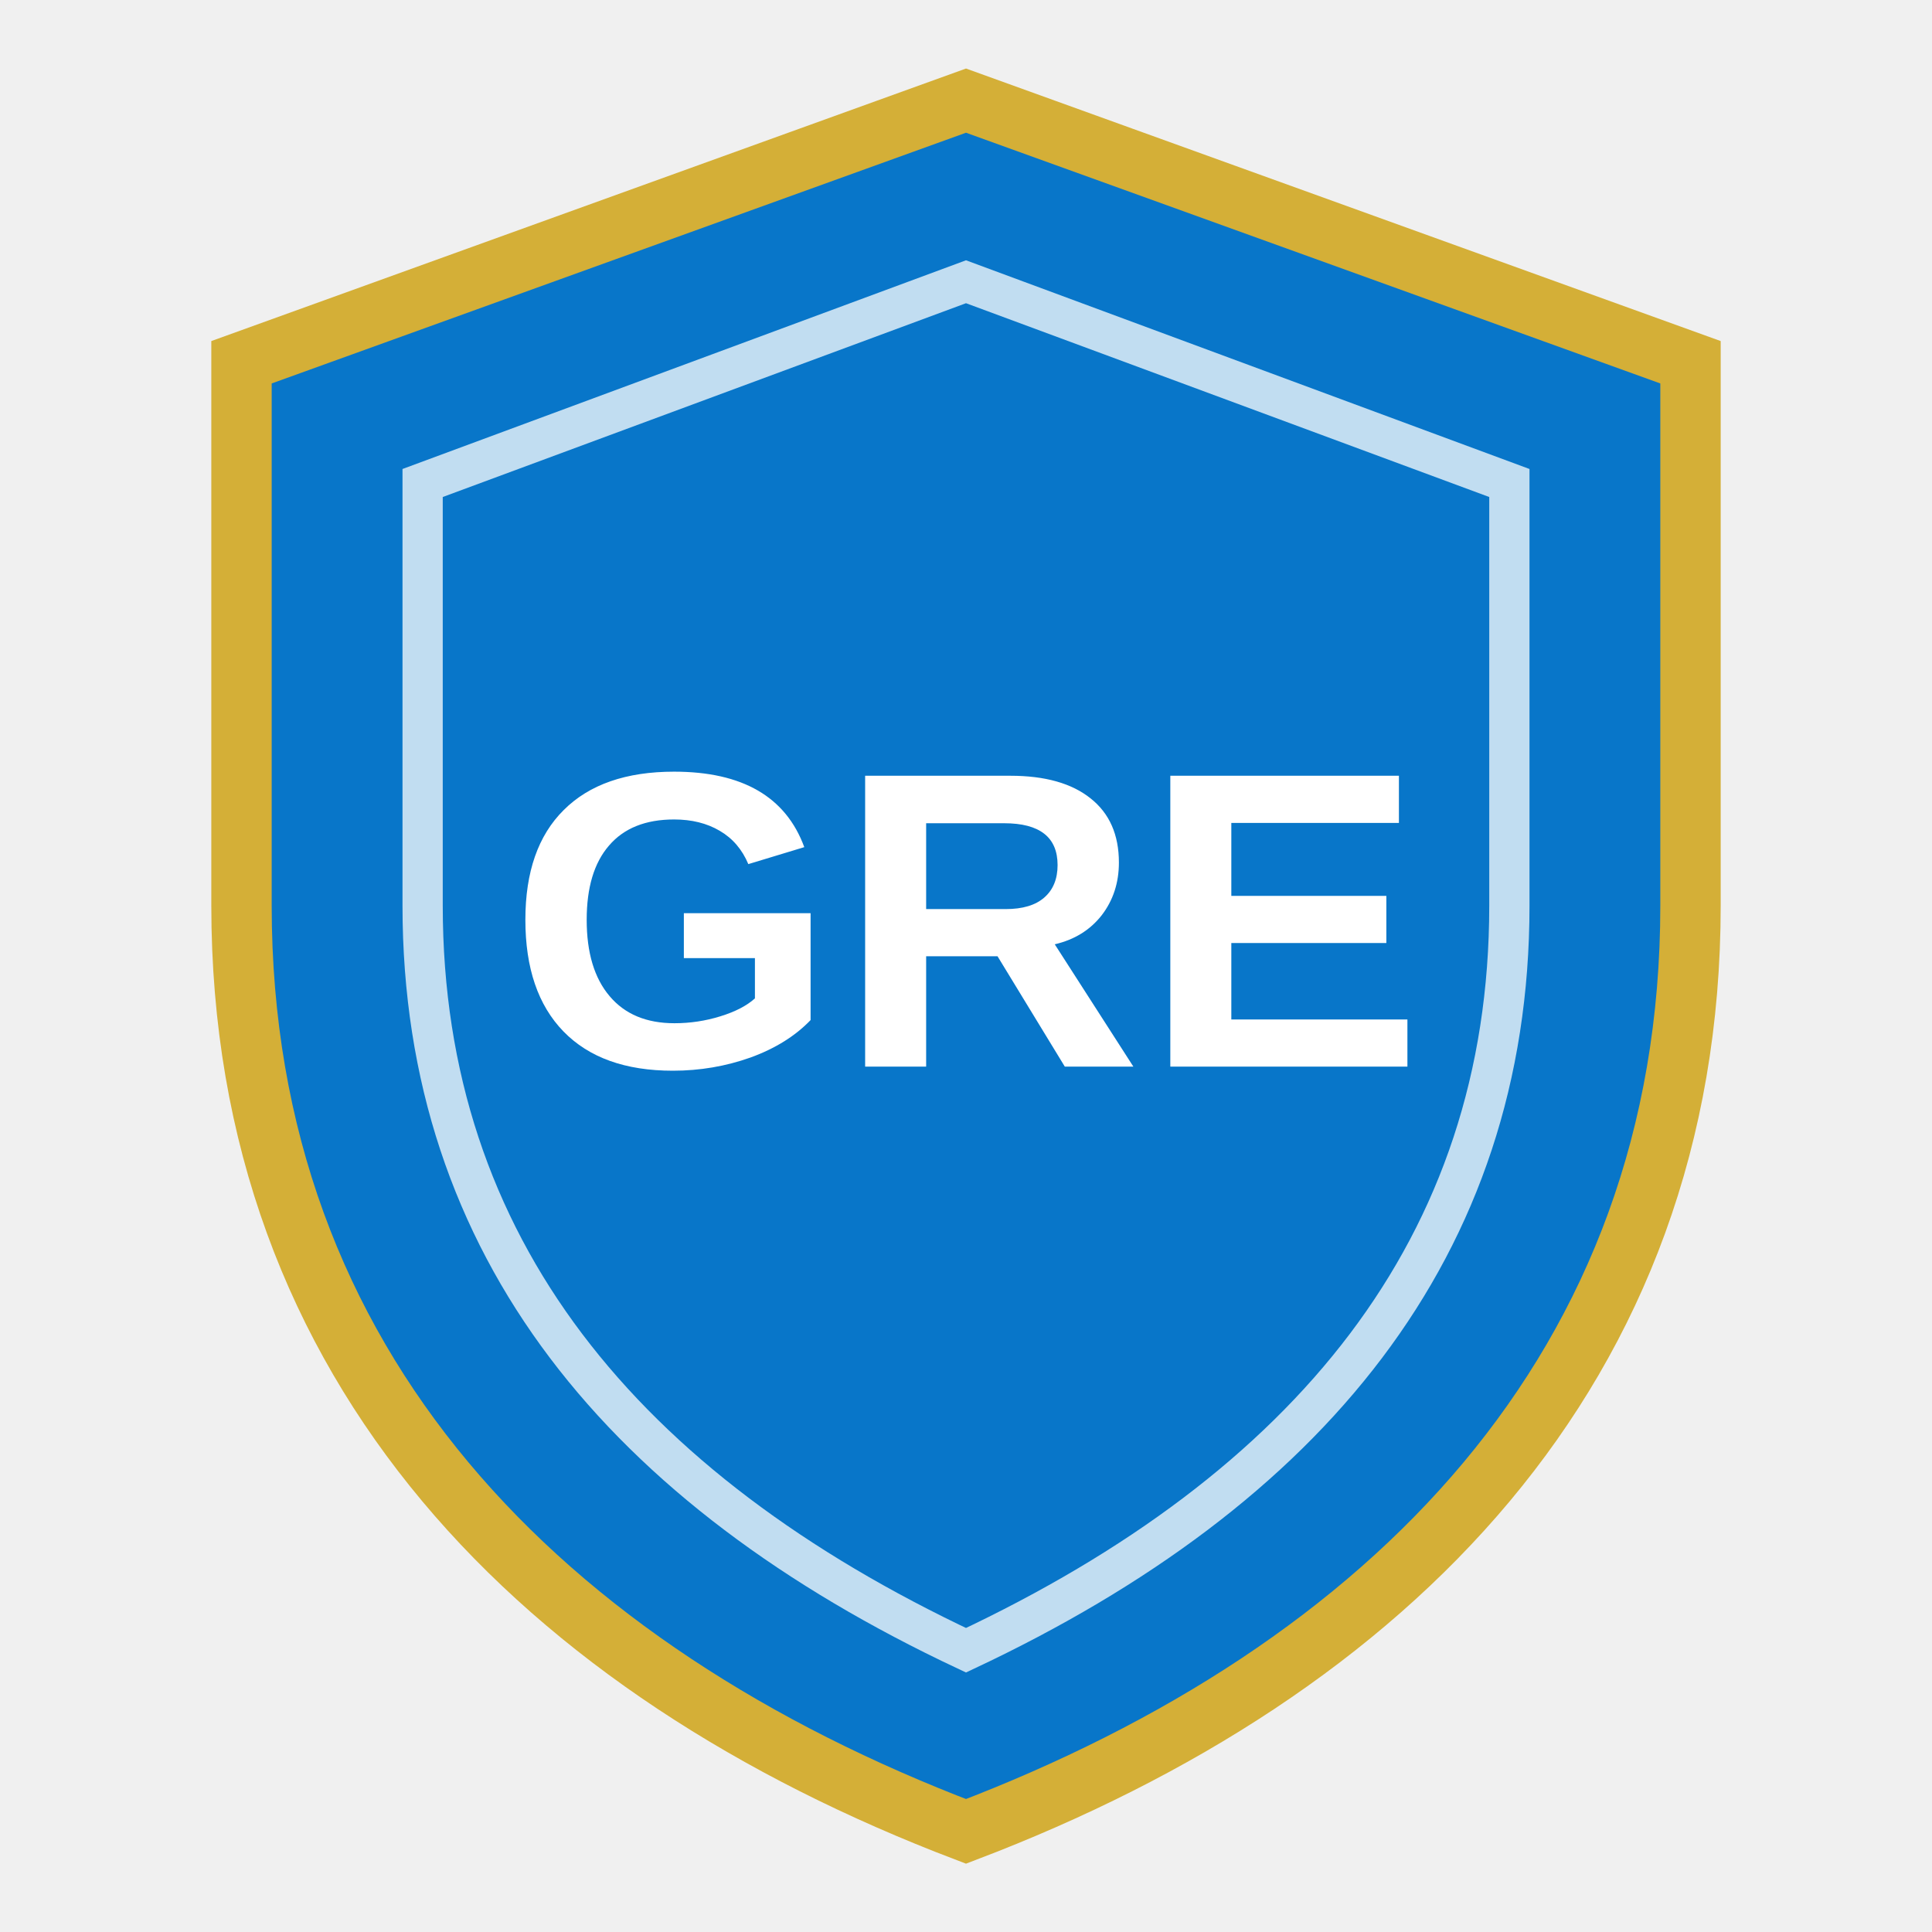
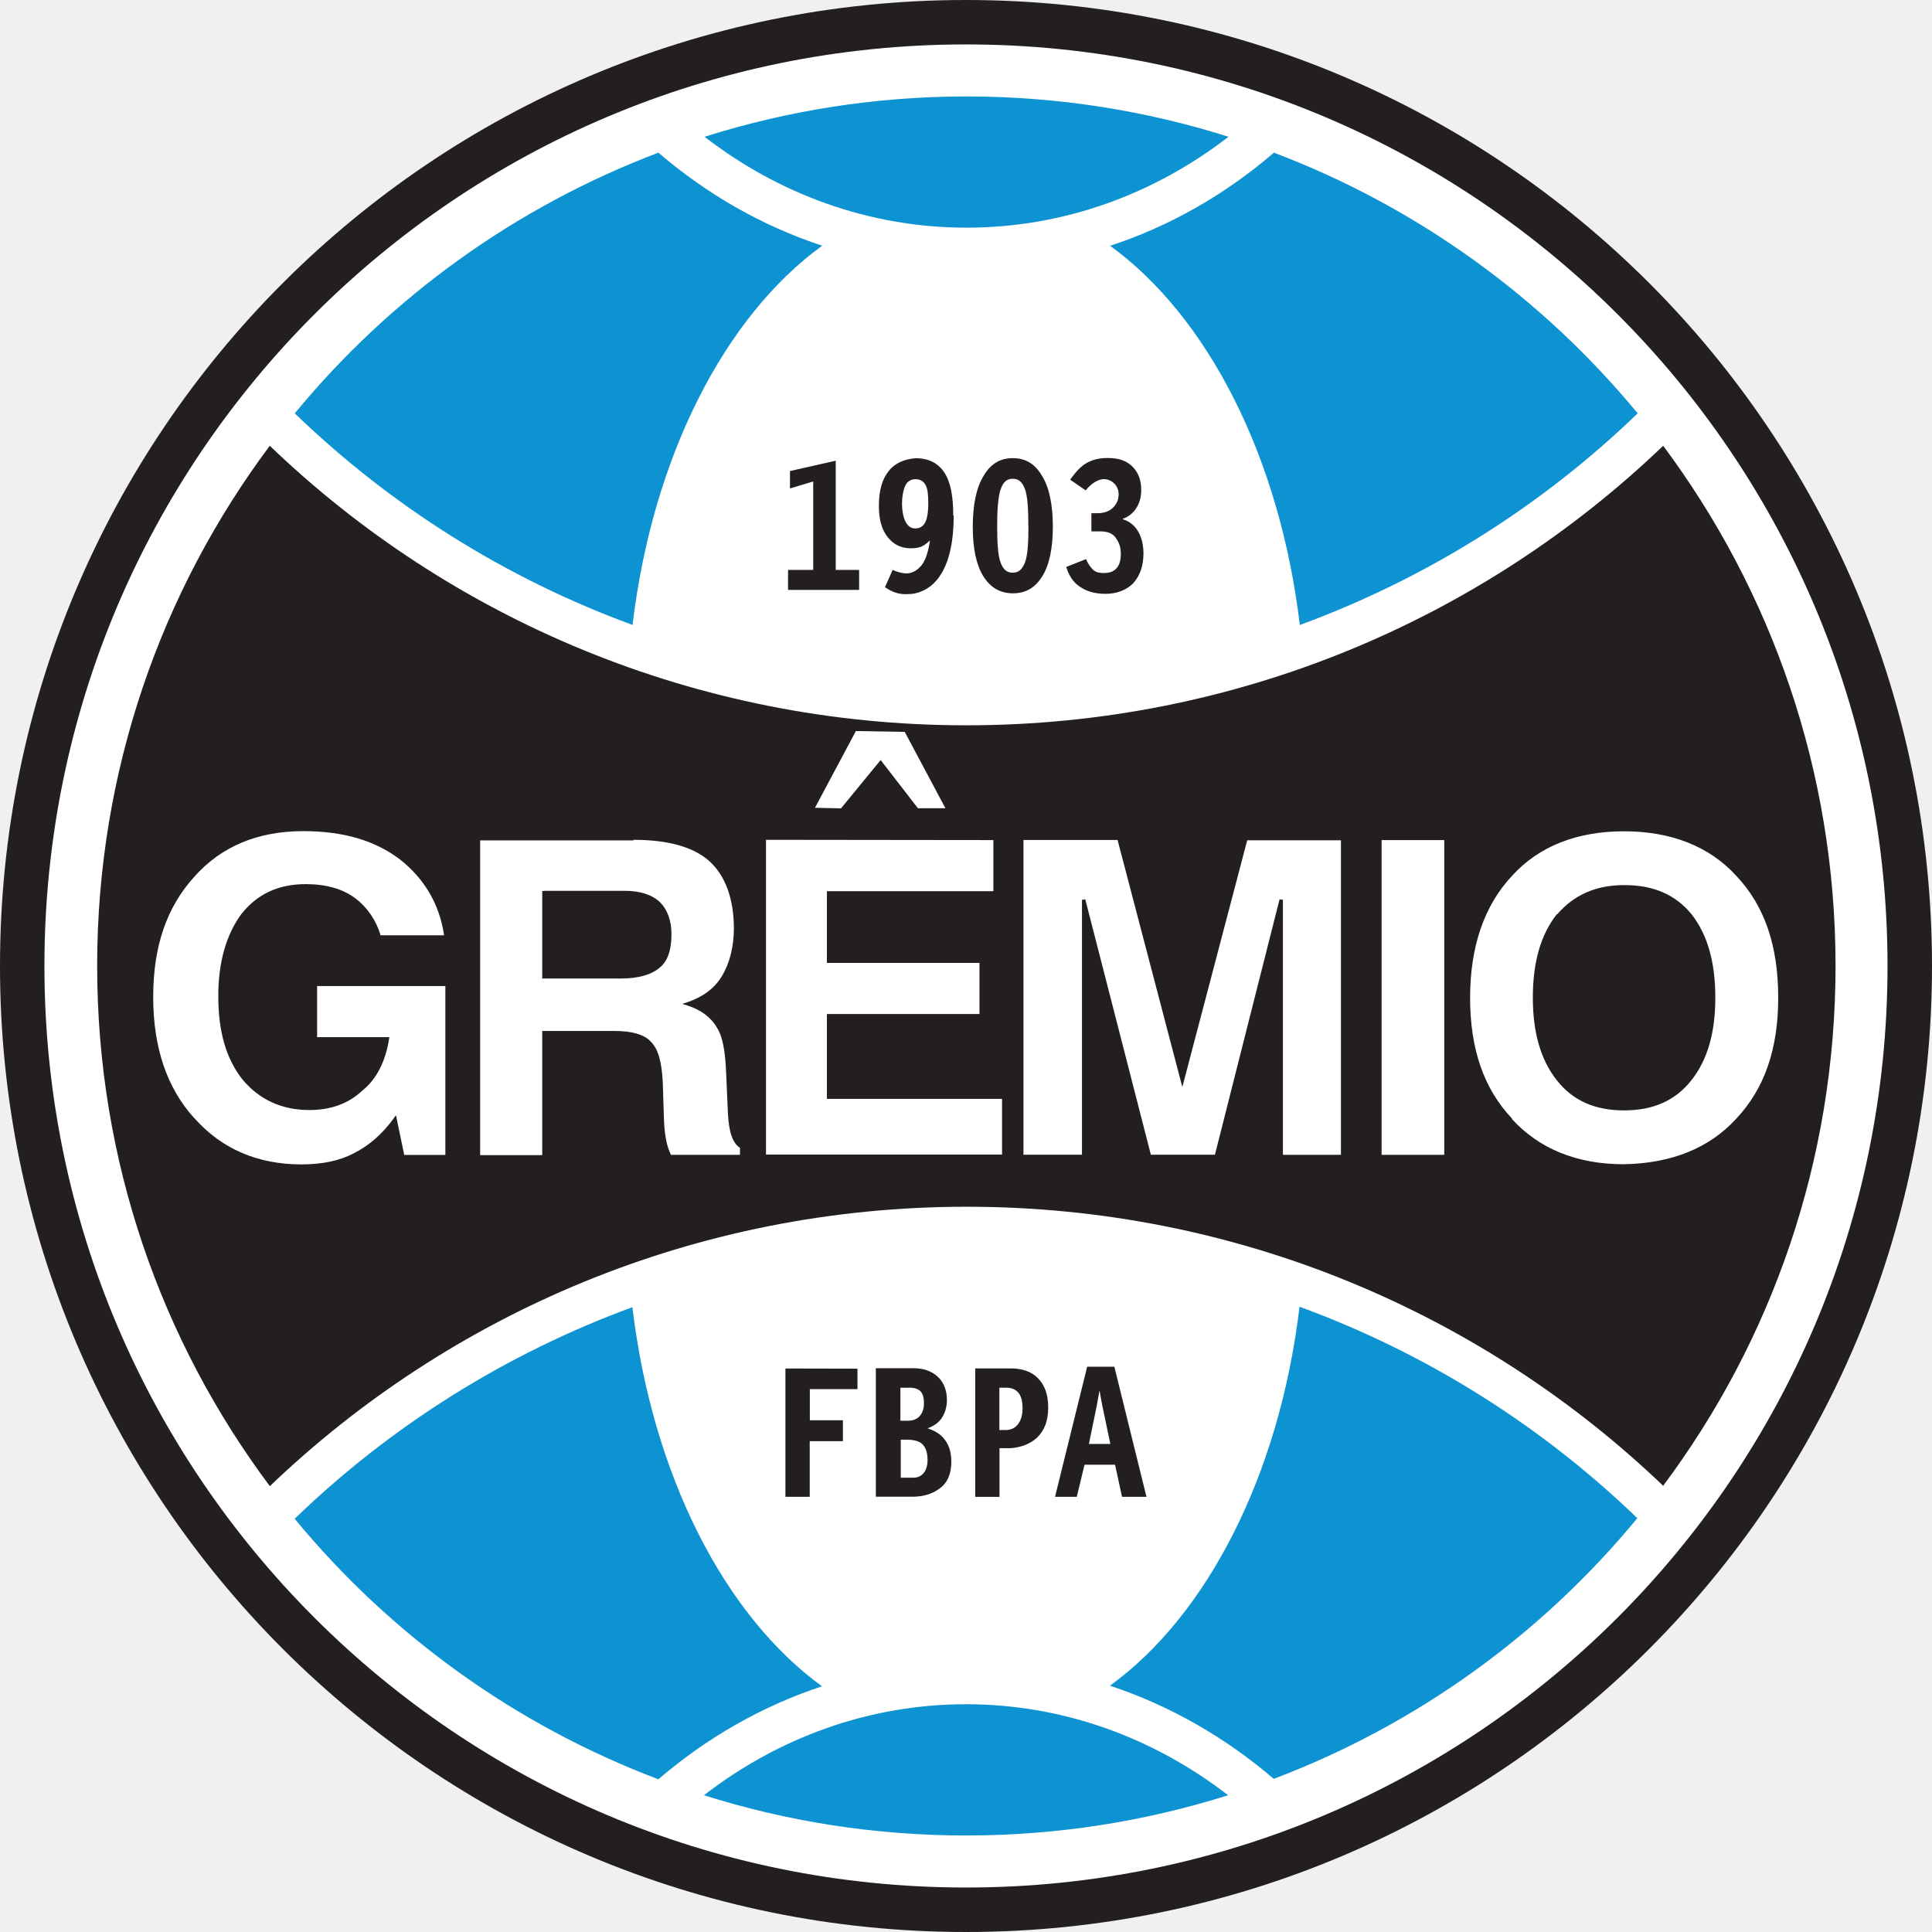
- <svg xmlns="http://www.w3.org/2000/svg" width="96" height="96" viewBox="0 0 96 96">
-   <path d="M48 5 84 18v27c0 23-15 38-36 46C27 83 12 68 12 45V18Z" fill="#0876C9" stroke="#D4AF37" stroke-width="3" />
-   <path d="M48 14 75 24v21c0 17-10 29-27 37C31 74 21 62 21 45V24Z" fill="none" stroke="#FFFFFF" stroke-opacity=".75" stroke-width="2" />
-   <text x="48" y="53" font-family="Arial,sans-serif" font-size="21" font-weight="700" text-anchor="middle" fill="#FFFFFF">GRE</text>
+ <svg xmlns="http://www.w3.org/2000/svg" width="256" height="256" viewBox="0 0 360.93 360.93" preserveAspectRatio="xMidYMid meet">
+   <path fill="#231F20" d="M360.93 180.46c0 99.67-80.8 180.47-180.47 180.47C80.8 360.93 0 280.13 0 180.46 0 80.8 80.8 0 180.46 0c99.68 0 180.47 80.8 180.47 180.46" />
+   <path fill="#FFF" d="M352.62 180.46c0 95.08-77.08 172.16-172.16 172.16S8.3 275.55 8.3 180.46C8.3 85.38 85.38 8.3 180.46 8.3c95.1 0 172.16 77.08 172.16 172.16" />
+   <path fill="#0E93D2" d="M131.5 335.38c15.46 4.88 31.9 7.52 48.97 7.52s33.5-2.64 48.96-7.52c-13.82-10.68-30.72-17-48.96-17s-35.14 6.32-48.96 17m98-309.83c-15.43-4.88-31.9-7.53-48.94-7.53-17.06 0-33.5 2.65-48.95 7.53 13.8 10.67 30.7 16.98 48.95 16.98s35.1-6.3 48.94-16.98m13.34 91.2c23.8-8.74 45.25-22.3 63.1-39.53-17.9-21.66-41.24-38.58-67.96-48.7-8.98 7.73-19.33 13.7-30.6 17.4 18.2 13.2 31.68 39.38 35.44 70.83M153.6 45.9c-11.27-3.7-21.6-9.66-30.6-17.38-26.7 10.12-50.1 27.04-67.93 48.7 17.82 17.22 39.28 30.8 63.1 39.53C121.92 85.3 135.4 59.1 153.6 45.9m-35.45 198.3c-23.8 8.74-45.27 22.3-63.1 39.53C72.9 305.4 96.28 322.3 123 332.4c8.96-7.7 19.3-13.66 30.57-17.37-18.2-13.2-31.67-39.38-35.43-70.84m124.64-.1c-3.76 31.45-17.23 57.63-35.42 70.83 11.26 3.72 21.6 9.7 30.6 17.4 26.7-10.1 50.07-27.03 67.92-48.7-17.83-17.2-39.28-30.78-63.1-39.5" />
+   <path fill="#231F20" d="M310.65 277.64c20.27-27.1 32.26-60.74 32.26-97.18 0-36.44-12-70.08-32.2-97.18-33.7 32.28-79.6 52.22-130.2 52.22C130 135.5 84 115.56 50.4 83.28c-20.25 27.1-32.25 60.74-32.25 97.18 0 36.44 12 70.08 32.26 97.18 33.7-32.27 79.6-52.2 130.17-52.2 50.6 0 96.5 19.93 130.2 52.2" />
+   <path fill="#231F20" d="M209.8 96.9c1.77-.6 3.4-2.42 3.4-5.35 0-1.78-.5-3.24-1.63-4.37-1.13-1.14-2.6-1.62-4.7-1.62-4.2 0-5.68 2.4-6.95 4.05l2.9 2c1.28-1.6 2.62-2.1 3.4-2.1 1.45 0 2.76 1.2 2.76 2.8 0 1.14-.4 1.9-1.13 2.6-.6.55-1.47.96-2.76.96h-1.2v3.4h1.6c1.3 0 2.3.3 2.9 1.14.5.7 1 1.5 1 3.1 0 3.02-1.8 3.54-3.1 3.54-.84 0-1.45-.1-1.95-.5-.6-.5-1.13-1.3-1.45-2.1l-3.7 1.46c.5 1.62 1.3 2.92 2.6 3.73 1.13.8 2.75 1.3 4.7 1.3 2.1 0 3.9-.67 5.2-1.96 1.3-1.47 1.93-3.25 1.93-5.68 0-1.8-.58-5.3-3.87-6.3m-31.58-.7c0 4.7-.8 8.4-2.3 10.84-1.13 1.93-2.76 3.2-4.86 3.7-.52.13-1.22.16-1.78.16-1.37 0-2.48-.34-3.9-1.3l1.43-3.23c.8.37 1.75.65 2.6.65 1 0 1.92-.5 2.74-1.44.84-1 1.3-2.6 1.64-4.7-.9.72-1.45 1.45-3.56 1.45-1.76 0-3.2-.63-4.36-2.1s-1.63-3.4-1.63-5.82c0-2.9.63-5 1.8-6.46 1.1-1.47 2.9-2.28 5-2.44h.14c2.44 0 4.22.97 5.35 2.76 1.14 1.8 1.6 4.4 1.6 7.95m-7.1 2.4c1.02 0 1.6-.52 1.94-1.3.35-.8.5-1.92.5-3.4s-.1-2.66-.5-3.4c-.44-.82-1.14-1.1-1.95-1.1-.7 0-1.45.4-1.8 1.1-.45.96-.66 2.25-.66 3.4 0 2.35.68 4.7 2.44 4.7M147.58 88v3.25l4.34-1.3v16.52h-4.7v3.73h13.28v-3.73h-4.37v-20.4m52 169.26h-5.03l-6 24.3h4.06l1.45-6h5.7l1.3 6h4.57l-6-24.3zm-4.7 14.4l1.46-7.1.5-2.76h.04l.47 2.6 1.53 7.28h-4.06zm-56.7-14.07v23.97h4.54v-10.4h6.2v-3.9h-6.18v-5.82h8.9v-3.82" />
+   <path fill="#FFF" d="M159.94 136.57l9.08.16 7.6 14.26h-5.14l-6.96-9-7.4 9.02-4.87-.1 7.7-14.44M282.5 209c-5.3-5.6-7.86-13-7.86-22.6 0-9.6 2.65-17.25 7.85-22.8 5-5.5 12.1-8.3 20.9-8.3s15.92 2.8 20.96 8.3c5.3 5.6 7.85 13.07 7.85 22.8 0 9.6-2.57 17-7.85 22.6-5 5.48-12.06 8.34-21 8.5-8.74 0-15.8-2.86-20.95-8.5m8.43-38.2c-3 3.83-4.47 8.93-4.47 15.6 0 6.55 1.48 11.6 4.47 15.4 2.98 3.8 7.1 5.64 12.58 5.64s9.6-1.85 12.58-5.64c3-3.8 4.46-8.85 4.46-15.4 0-6.66-1.45-11.77-4.44-15.6-3-3.67-7.1-5.45-12.56-5.45-5.27 0-9.37 1.8-12.54 5.45m-32.8-13.86h11.7v58.8h-11.7zm-7.6 0v58.8h-10.84V168.1l-.63-.08s-11.96 47.22-12.07 47.7H215l-12.25-47.7-.62.08v47.62H191.2v-58.8h17.58l12.1 46.16 12.12-46.1h17.54zm-64.93 0v9.55h-31.1v13.4h28.5v9.55h-28.5v15.85h32.72v10.4h-44.1v-58.8m-24.8 0c6.5 0 11.26 1.34 14.2 3.97 3 2.7 4.6 7.05 4.6 12.58 0 3.4-.78 6.5-2.23 8.9-1.37 2.3-3.54 3.9-6.47 4.9l-.95.3.96.3c2.5.8 4.4 2.2 5.5 4.1 1.05 1.6 1.58 4.26 1.75 8.6l.32 7.3c.17 3.65.88 5.7 2.26 6.6v1.3h-12.9c-.44-.94-.65-1.67-.82-2.43-.2-.95-.44-2.17-.5-4.7l-.2-6.32c-.17-3.9-.87-6.32-2.2-7.65-1.18-1.35-3.5-2.04-6.87-2.04H101.3v23.2H89.7V157h28.67zm-16.68 9.56h-.32v16.35h14.75c3.17 0 5.65-.7 7.15-2 1.5-1.16 2.24-3.25 2.24-6.24 0-2.6-.73-4.6-2.2-6.07-1.54-1.4-3.73-2.07-6.56-2.07h-15.1zM36.3 208.9c-5.1-5.6-7.68-13.2-7.68-22.63 0-9.5 2.52-16.8 7.7-22.5 4.97-5.6 11.8-8.5 20.32-8.5 7.5 0 13.42 1.74 18.1 5.3 4.63 3.67 7.38 8.44 8.22 14.16H71.1c-.78-2.7-2.45-5.2-4.7-6.9-2.35-1.77-5.47-2.66-9.27-2.66-5.16 0-9.1 1.86-12.08 5.64-2.83 3.9-4.27 9-4.27 15.3 0 6.6 1.45 11.6 4.44 15.46 3.17 3.85 7.4 5.8 12.56 5.8 4.07 0 7.32-1.2 9.94-3.65 2.6-2.1 4.28-5.35 4.96-9.6l.06-.36h-13.5v-9.55H83.2v31.55h-7.68l-1.55-7.42-.43.6c-2.1 2.9-4.6 5.1-7.5 6.54-2.58 1.36-5.86 2.05-9.72 2.05-8.2 0-14.9-2.9-20-8.63" />
+   <path fill="#231F20" d="M173.18 266.8c1.47.48 2.6 1.13 3.4 2.26.82 1.14 1.14 2.43 1.14 4.05 0 2.1-.63 3.8-2.1 4.9-1.4 1.1-3.22 1.6-5.1 1.6h-6.9v-24h7.13c3.47 0 6.15 2.1 6.15 5.9 0 1.3-.32 2.43-.97 3.4-.62.95-1.6 1.56-2.75 1.96m-3.57-7.62h-1.4v6.16h1.5c1.9 0 2.9-1.4 2.9-3.24 0-2.35-1.02-2.94-2.9-2.94m3.57 13.45c0-1.5-.44-2.4-1.04-2.95-.63-.6-1.86-.77-2.66-.77h-1.3v7.1h2.36c1.16 0 2.65-.73 2.65-3.4m8.9-17v23.98h4.53v-9.1h2.1c1.97-.14 3.6-.8 4.9-1.93 1.45-1.46 2.1-3.23 2.1-5.67s-.65-4.2-1.95-5.5c-1.12-1.16-2.9-1.8-5-1.8h-6.65zm8.85 7.3c0 2.78-1.3 4.2-3.2 4.2h-1.14v-7.92h1.12c1.65-.02 3.2.7 3.2 3.7M183.7 89c-1.3 2.1-1.97 5.34-1.97 9.4 0 4.04.65 7.12 1.95 9.22 1.3 2.1 3.1 3.22 5.55 3.22s4.2-1.1 5.5-3.2c1.3-2.1 1.96-5.2 1.96-9.25s-.67-7.3-1.97-9.4c-1.3-2.28-3.07-3.4-5.5-3.4-2.45 0-4.23 1.12-5.52 3.4m8.43 9.4c0 3-.15 5.4-.65 6.7-.5 1.24-1.15 1.9-2.3 1.9-1.1 0-1.8-.65-2.25-1.9-.5-1.3-.64-3.7-.64-6.7 0-3.14.17-5.65.66-7 .45-1.3 1.1-1.95 2.25-1.95s1.8.65 2.28 1.95c.5 1.3.63 3.8.63 6.95" />
</svg>
